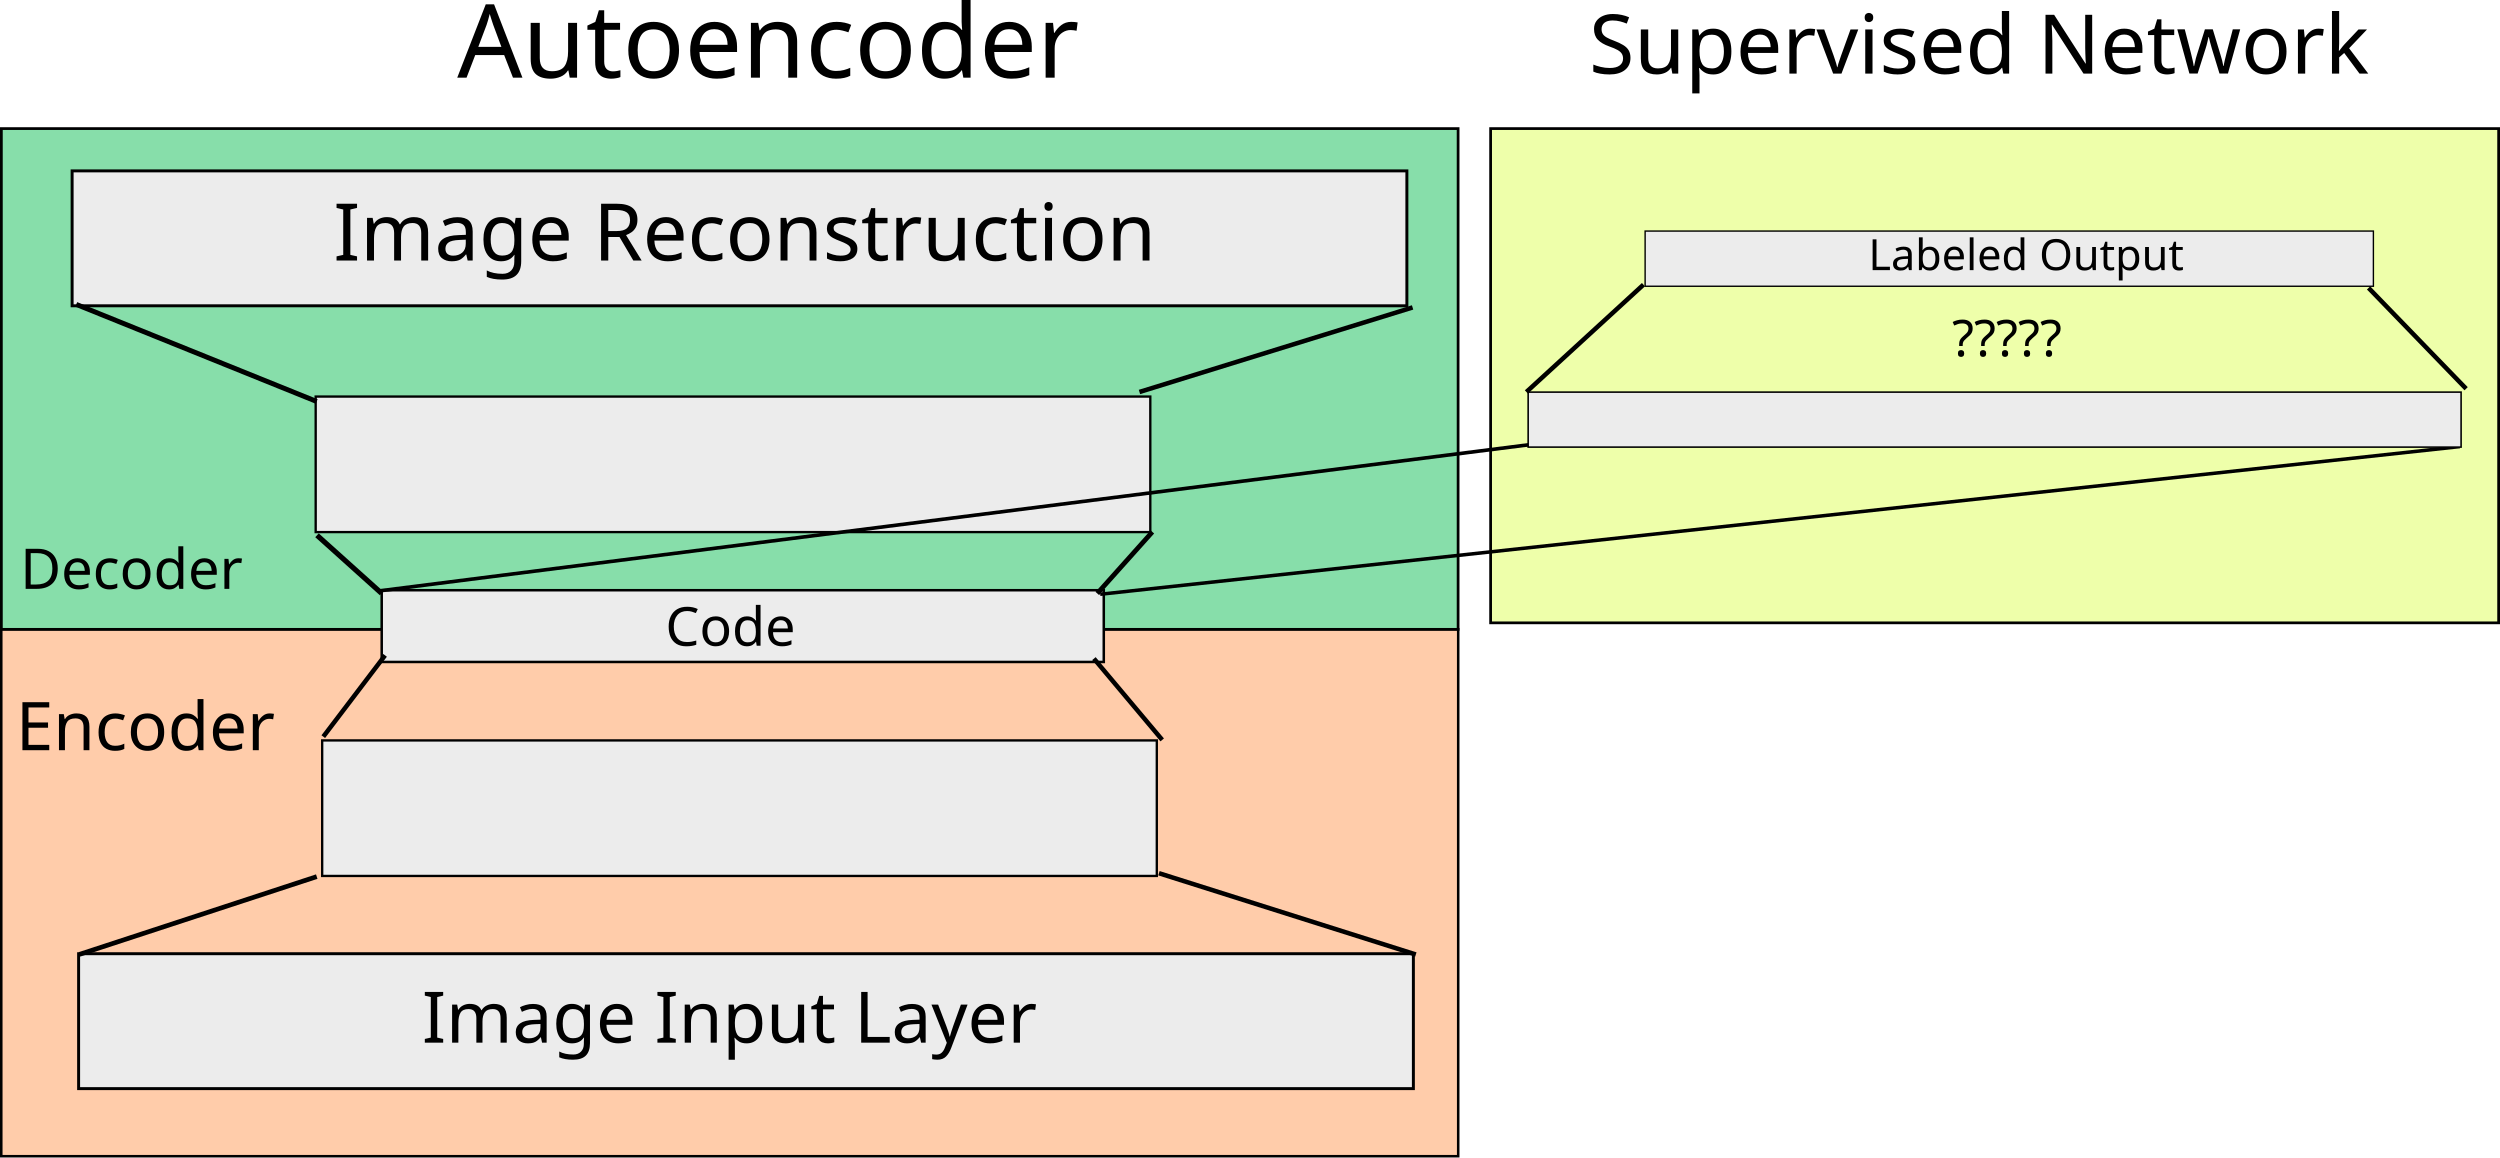
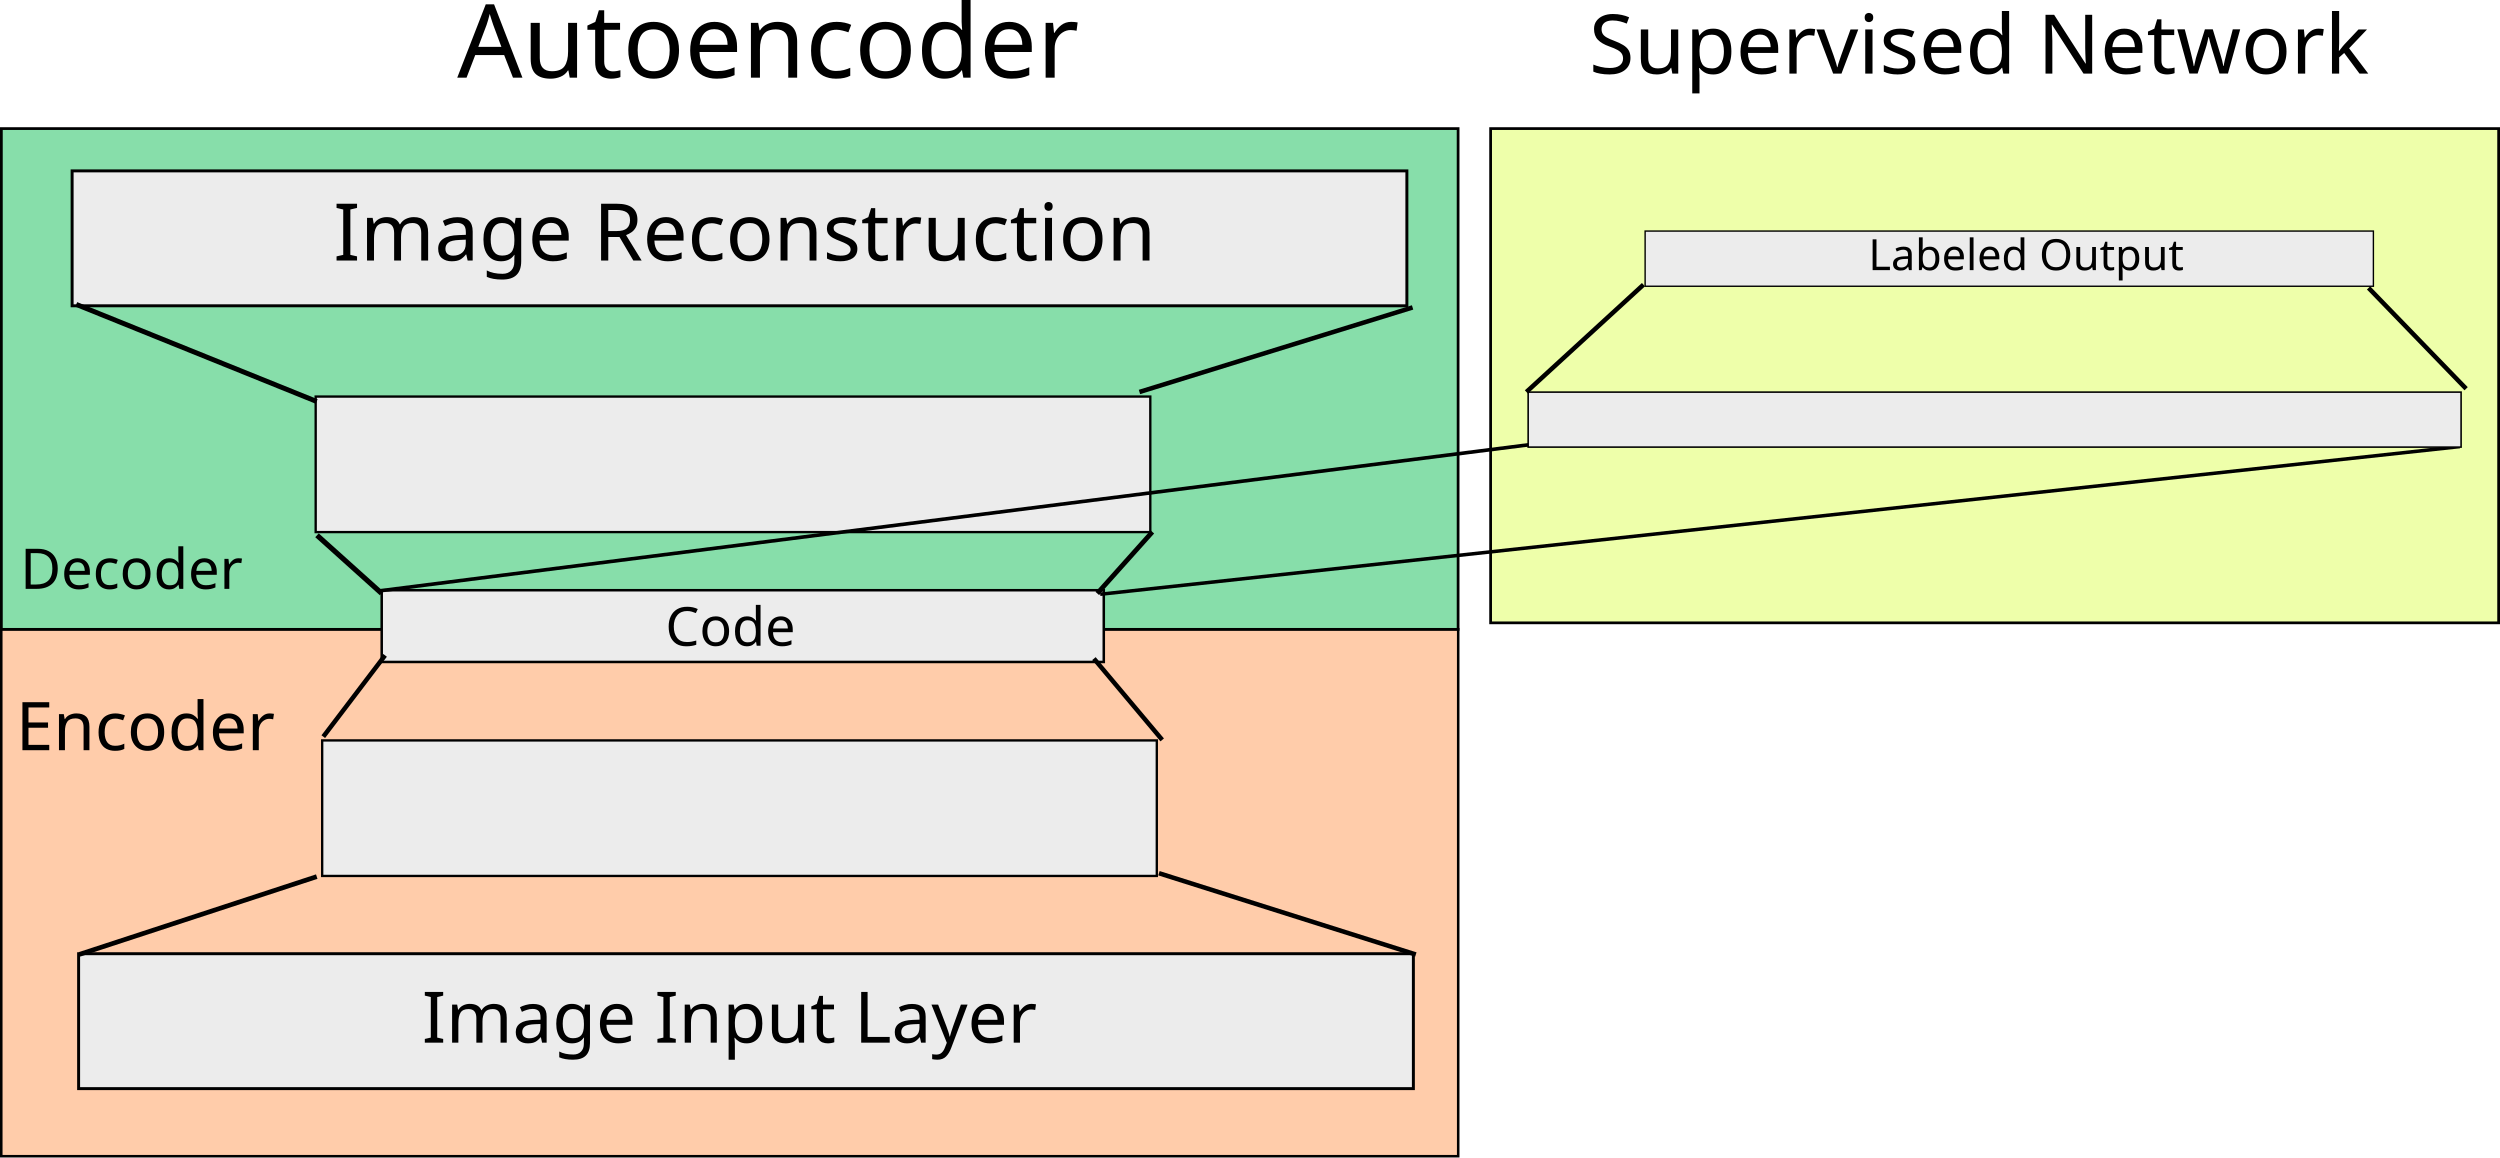
<svg xmlns="http://www.w3.org/2000/svg" width="154.988mm" height="71.758mm" viewBox="0 0 549.171 254.262" id="svg4433" version="1.1">
  <defs id="defs4435" />
  <g id="layer1" transform="translate(-165.4143,-646.9717)">
    <rect style="fill:#eeffaa;stroke:#000000;stroke-width:0.6;stroke-miterlimit:4;stroke-dasharray:none;stroke-dashoffset:0;stroke-opacity:1" id="rect5169" width="221.429" height="108.571" x="492.857" y="675.219" />
    <rect style="fill:#ffccaa;stroke:#000000;stroke-width:0.556;stroke-miterlimit:4;stroke-dasharray:none;stroke-dashoffset:0;stroke-opacity:1" id="rect5095" width="320.044" height="115.759" x="165.692" y="785.197" />
    <rect style="fill:#87deaa;stroke:#000000;stroke-width:0.6;stroke-miterlimit:4;stroke-dasharray:none;stroke-dashoffset:0;stroke-opacity:1" id="rect5093" width="320" height="110" x="165.714" y="675.219" />
    <rect style="fill:#ececec;stroke:#000000;stroke-width:0.65;stroke-miterlimit:4;stroke-dasharray:none;stroke-dashoffset:0;stroke-opacity:1" id="rect4441" width="293.207" height="29.636" x="182.682" y="856.473" />
    <rect style="fill:#ececec;stroke:#000000;stroke-width:0.515;stroke-miterlimit:4;stroke-dasharray:none;stroke-dashoffset:0;stroke-opacity:1" id="rect4441-9" width="183.342" height="29.771" x="236.186" y="809.62" />
    <rect style="fill:#ececec;stroke:#000000;stroke-width:0.65;stroke-miterlimit:4;stroke-dasharray:none;stroke-dashoffset:0;stroke-opacity:1" id="rect4441-8" width="293.207" height="29.636" x="-474.461" y="684.509" transform="scale(-1,1)" />
    <rect style="fill:#ececec;stroke:#000000;stroke-width:0.515;stroke-miterlimit:4;stroke-dasharray:none;stroke-dashoffset:0;stroke-opacity:1" id="rect4441-9-9" width="183.342" height="29.771" x="-418.1" y="734.084" transform="scale(-1,1)" />
    <rect style="fill:#ececec;stroke:#000000;stroke-width:0.554;stroke-miterlimit:4;stroke-dasharray:none;stroke-dashoffset:0;stroke-opacity:1" id="rect5046" width="158.617" height="15.76" x="249.263" y="776.625" />
    <path style="fill:none;fill-rule:evenodd;stroke:#000000;stroke-width:0.798px;stroke-linecap:butt;stroke-linejoin:miter;stroke-opacity:1" d="M 248.526,776.796 509.332,743.643" id="path5063" />
    <path style="fill:none;fill-rule:evenodd;stroke:#000000;stroke-width:0.777px;stroke-linecap:butt;stroke-linejoin:miter;stroke-opacity:1" d="M 407.097,777.511 705.76,745.07" id="path5065" />
    <path style="fill:none;fill-rule:evenodd;stroke:#000000;stroke-width:1.142px;stroke-linecap:butt;stroke-linejoin:miter;stroke-opacity:1" d="M 249.237,777.311 235.048,764.556" id="path5067" />
    <path style="fill:none;fill-rule:evenodd;stroke:#000000;stroke-width:1.055px;stroke-linecap:butt;stroke-linejoin:miter;stroke-opacity:1" d="m 406.449,777.339 12.101,-13.525" id="path5069" />
    <path style="fill:none;fill-rule:evenodd;stroke:#000000;stroke-width:1px;stroke-linecap:butt;stroke-linejoin:miter;stroke-opacity:1" d="m 415.714,733.076 60,-18.571" id="path5071" />
    <path style="fill:none;fill-rule:evenodd;stroke:#000000;stroke-width:1.086px;stroke-linecap:butt;stroke-linejoin:miter;stroke-opacity:1" d="M 234.979,735.167 182.164,713.843" id="path5073" />
    <path style="fill:none;fill-rule:evenodd;stroke:#000000;stroke-width:1px;stroke-linecap:butt;stroke-linejoin:miter;stroke-opacity:1" d="M 236.429,808.791 250,790.934" id="path5075" />
    <path style="fill:none;fill-rule:evenodd;stroke:#000000;stroke-width:1px;stroke-linecap:butt;stroke-linejoin:miter;stroke-opacity:1" d="m 405.714,791.648 15,17.857" id="path5077" />
    <path style="fill:none;fill-rule:evenodd;stroke:#000000;stroke-width:1px;stroke-linecap:butt;stroke-linejoin:miter;stroke-opacity:1" d="M 476.429,856.648 420,838.791" id="path5079" />
    <path style="fill:none;fill-rule:evenodd;stroke:#000000;stroke-width:1.035px;stroke-linecap:butt;stroke-linejoin:miter;stroke-opacity:1" d="m 182.867,856.618 52.123,-17.082" id="path5081" />
    <text xml:space="preserve" style="font-style:normal;font-weight:normal;font-size:11.83px;line-height:125%;font-family:sans-serif;letter-spacing:0px;word-spacing:0px;fill:#000000;fill-opacity:1;stroke:none;stroke-width:1px;stroke-linecap:butt;stroke-linejoin:miter;stroke-opacity:1" x="311.582" y="788.817" id="text5083">
      <tspan id="tspan5085" x="311.582" y="788.817">Code</tspan>
    </text>
    <text xml:space="preserve" style="font-style:normal;font-weight:normal;font-size:12.312px;line-height:125%;font-family:sans-serif;letter-spacing:0px;word-spacing:0px;fill:#000000;fill-opacity:1;stroke:none;stroke-width:1px;stroke-linecap:butt;stroke-linejoin:miter;stroke-opacity:1" x="169.86" y="776.326" id="text5087">
      <tspan id="tspan5089" x="169.86" y="776.326">Decoder</tspan>
      <tspan x="169.86" y="791.716" id="tspan5091" />
    </text>
    <text xml:space="preserve" style="font-style:normal;font-weight:normal;font-size:14.775px;line-height:125%;font-family:sans-serif;letter-spacing:0px;word-spacing:0px;fill:#000000;fill-opacity:1;stroke:none;stroke-width:1px;stroke-linecap:butt;stroke-linejoin:miter;stroke-opacity:1" x="168.904" y="811.769" id="text5097">
      <tspan id="tspan5099" x="168.904" y="811.769">Encoder</tspan>
    </text>
    <text xml:space="preserve" style="font-style:normal;font-weight:normal;font-size:18.098px;line-height:125%;font-family:sans-serif;letter-spacing:0px;word-spacing:0px;fill:#000000;fill-opacity:1;stroke:none;stroke-width:1px;stroke-linecap:butt;stroke-linejoin:miter;stroke-opacity:1" x="514.497" y="663.14" id="text5101">
      <tspan id="tspan5103" x="514.497" y="663.14">Supervised Network</tspan>
    </text>
    <text xml:space="preserve" style="font-style:normal;font-weight:normal;font-size:15.606px;line-height:125%;font-family:sans-serif;letter-spacing:0px;word-spacing:0px;fill:#000000;fill-opacity:1;stroke:none;stroke-width:1px;stroke-linecap:butt;stroke-linejoin:miter;stroke-opacity:1" x="258.108" y="876.008" id="text5105">
      <tspan id="tspan5107" x="258.108" y="876.008">Image Input Layer</tspan>
    </text>
    <text xml:space="preserve" style="font-style:normal;font-weight:normal;font-size:17.448px;line-height:125%;font-family:sans-serif;letter-spacing:0px;word-spacing:0px;fill:#000000;fill-opacity:1;stroke:none;stroke-width:1px;stroke-linecap:butt;stroke-linejoin:miter;stroke-opacity:1" x="238.642" y="704.196" id="text5109">
      <tspan id="tspan5111" x="238.642" y="704.196">Image Reconstruction </tspan>
    </text>
    <text xml:space="preserve" style="font-style:normal;font-weight:normal;font-size:22.464px;line-height:125%;font-family:sans-serif;letter-spacing:0px;word-spacing:0px;fill:#000000;fill-opacity:1;stroke:none;stroke-width:1px;stroke-linecap:butt;stroke-linejoin:miter;stroke-opacity:1" x="265.851" y="664.039" id="text5113">
      <tspan id="tspan5115" x="265.851" y="664.039">Autoencoder</tspan>
    </text>
    <rect style="fill:#ececec;stroke:#000000;stroke-width:0.347;stroke-miterlimit:4;stroke-dasharray:none;stroke-dashoffset:0;stroke-opacity:1" id="rect4441-9-9-7" width="204.939" height="12.082" x="-706.041" y="733.107" transform="scale(-1,1)" />
    <rect style="fill:#ececec;stroke:#000000;stroke-width:0.307;stroke-miterlimit:4;stroke-dasharray:none;stroke-dashoffset:0;stroke-opacity:1" id="rect4441-9-9-7-5" width="159.979" height="12.122" x="-686.775" y="697.73" transform="scale(-1,1)" />
    <path style="fill:none;fill-rule:evenodd;stroke:#000000;stroke-width:1px;stroke-linecap:butt;stroke-linejoin:miter;stroke-opacity:1" d="m 500.714,733.076 25.714,-23.571" id="path5159" />
    <path style="fill:none;fill-rule:evenodd;stroke:#000000;stroke-width:1px;stroke-linecap:butt;stroke-linejoin:miter;stroke-opacity:1" d="m 685.714,710.219 21.429,22.143" id="path5161" />
    <text xml:space="preserve" style="font-style:normal;font-weight:normal;font-size:9.474px;line-height:125%;font-family:sans-serif;letter-spacing:0px;word-spacing:0px;fill:#000000;fill-opacity:1;stroke:none;stroke-width:1px;stroke-linecap:butt;stroke-linejoin:miter;stroke-opacity:1" x="575.853" y="706.312" id="text5136">
      <tspan x="575.853" y="706.312" id="tspan5140">Labeled Output</tspan>
    </text>
-     <text xml:space="preserve" style="font-style:normal;font-weight:normal;font-size:11.128px;line-height:125%;font-family:sans-serif;letter-spacing:0px;word-spacing:0px;fill:#000000;fill-opacity:1;stroke:none;stroke-width:1px;stroke-linecap:butt;stroke-linejoin:miter;stroke-opacity:1" x="594.215" y="725.219" id="text5163">
-       <tspan id="tspan5165" x="594.215" y="725.219">?????</tspan>
-     </text>
  </g>
</svg>
